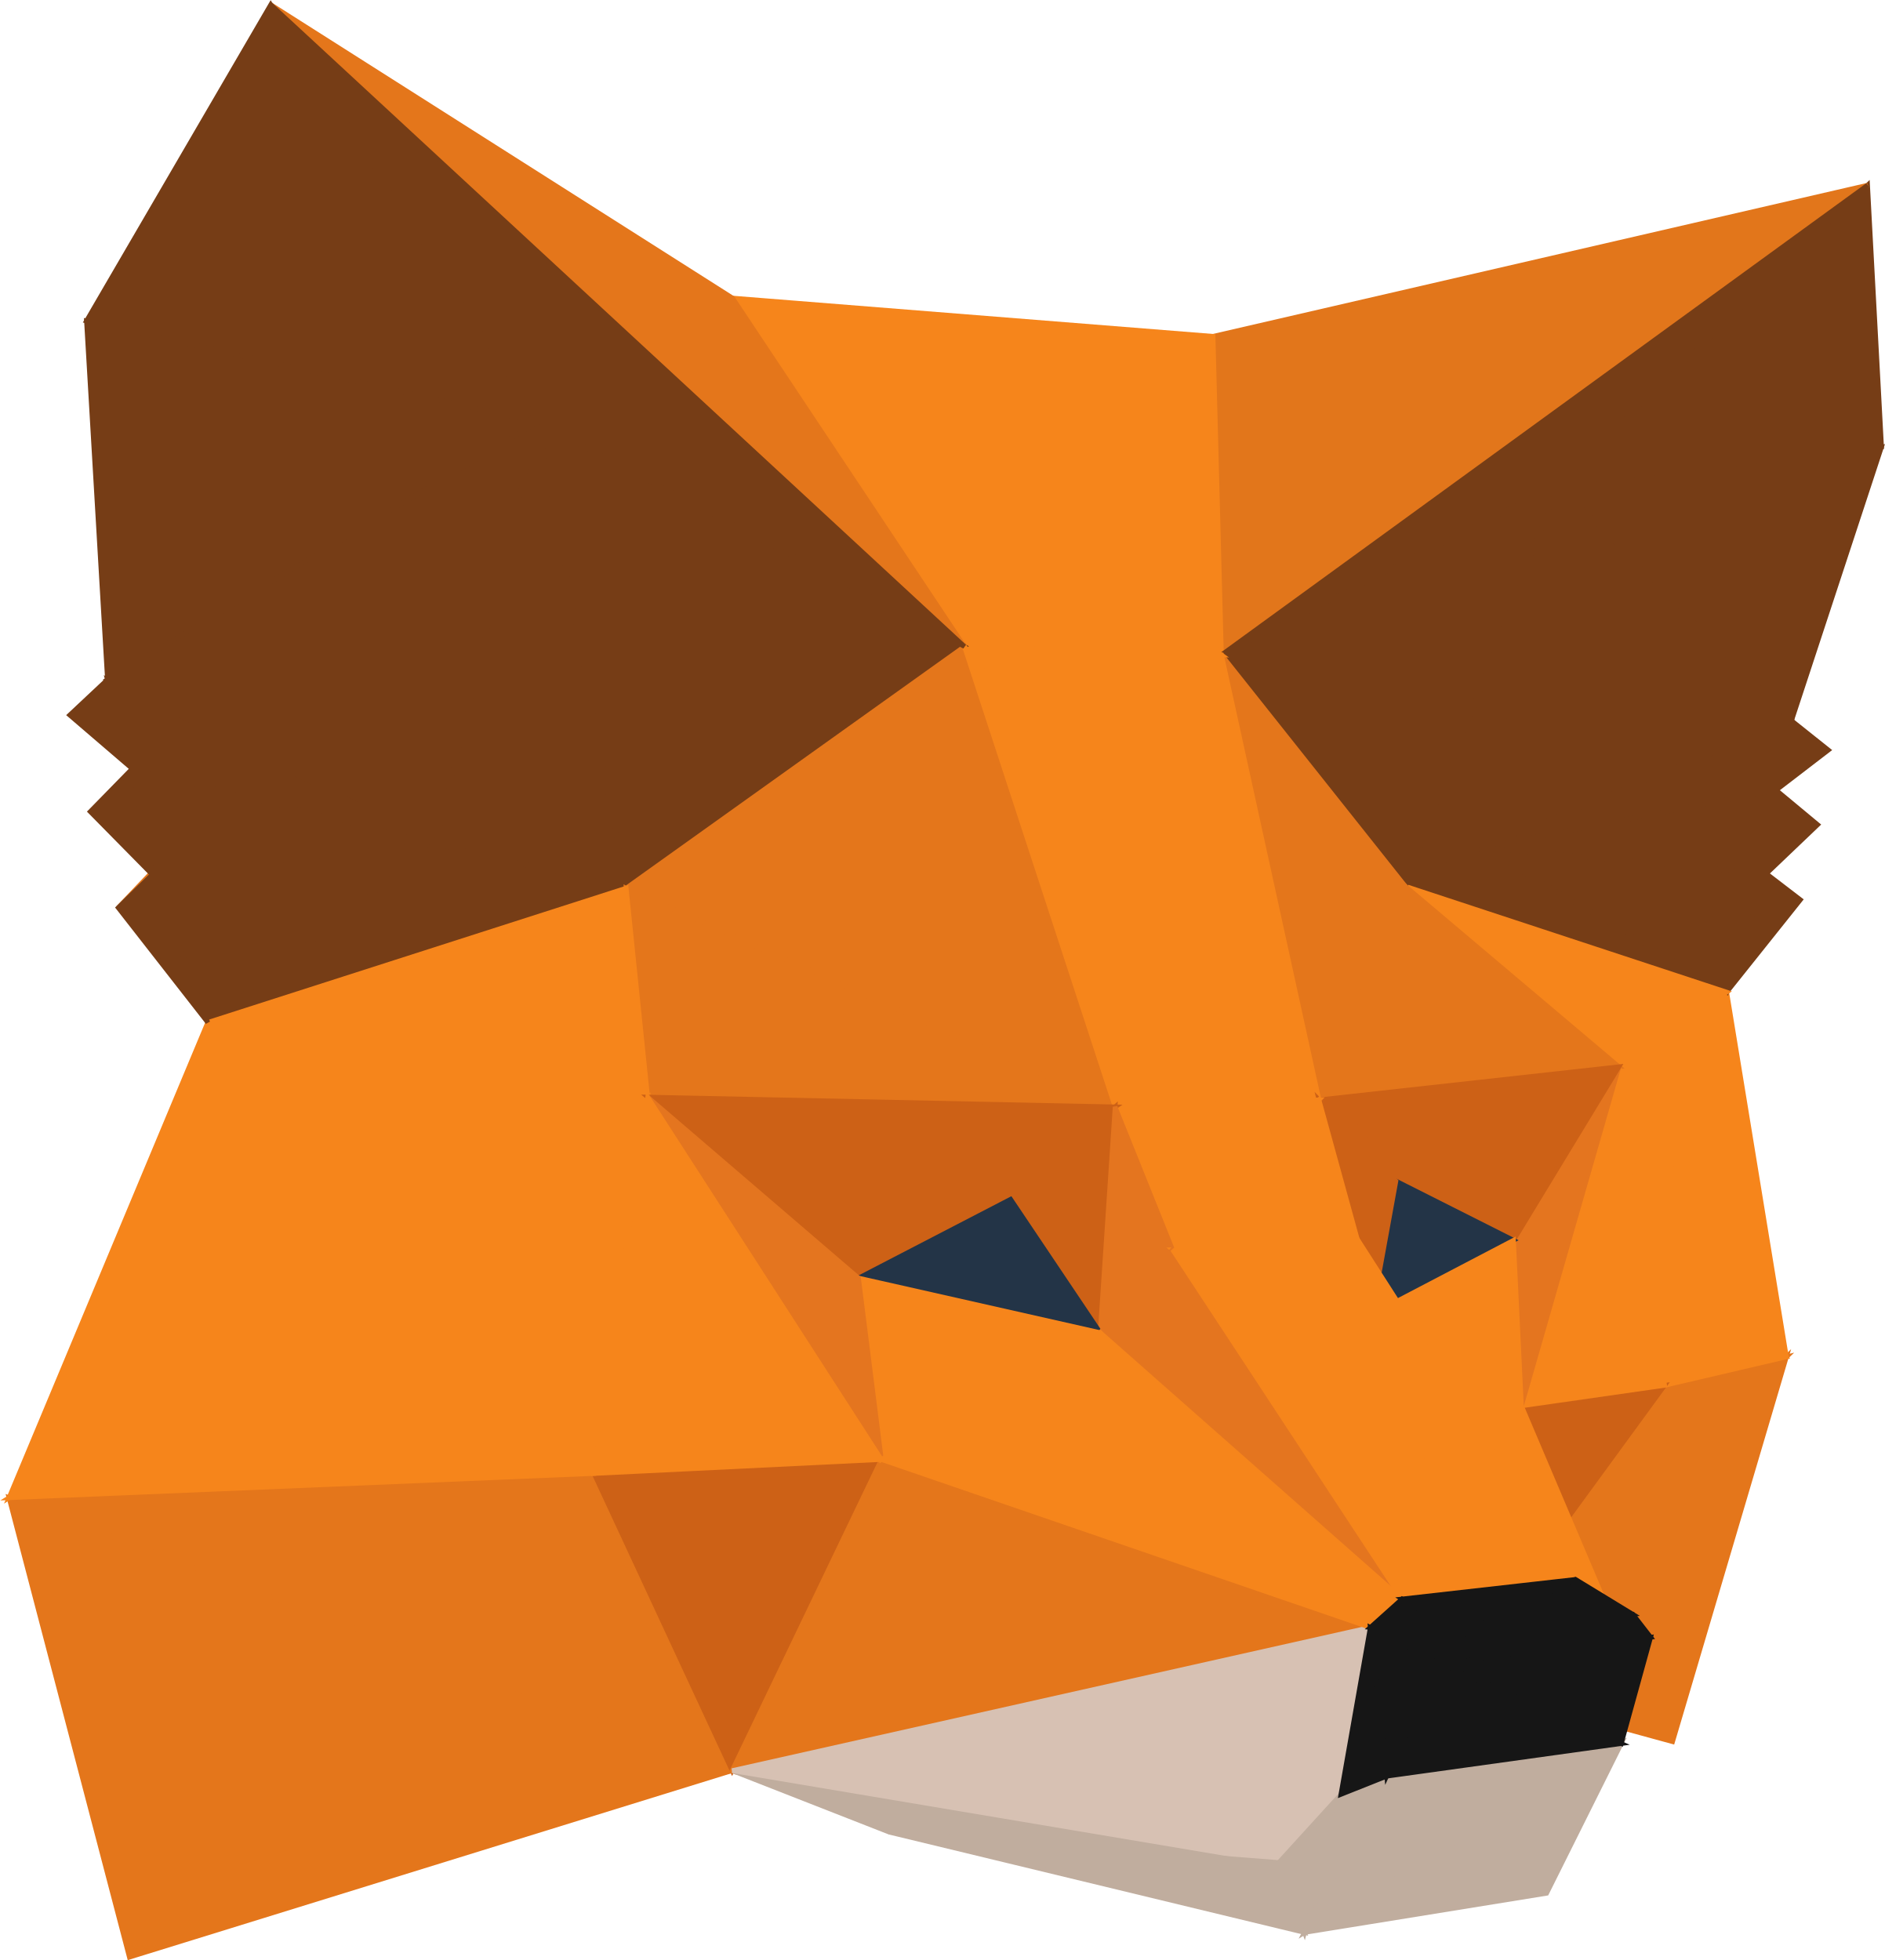
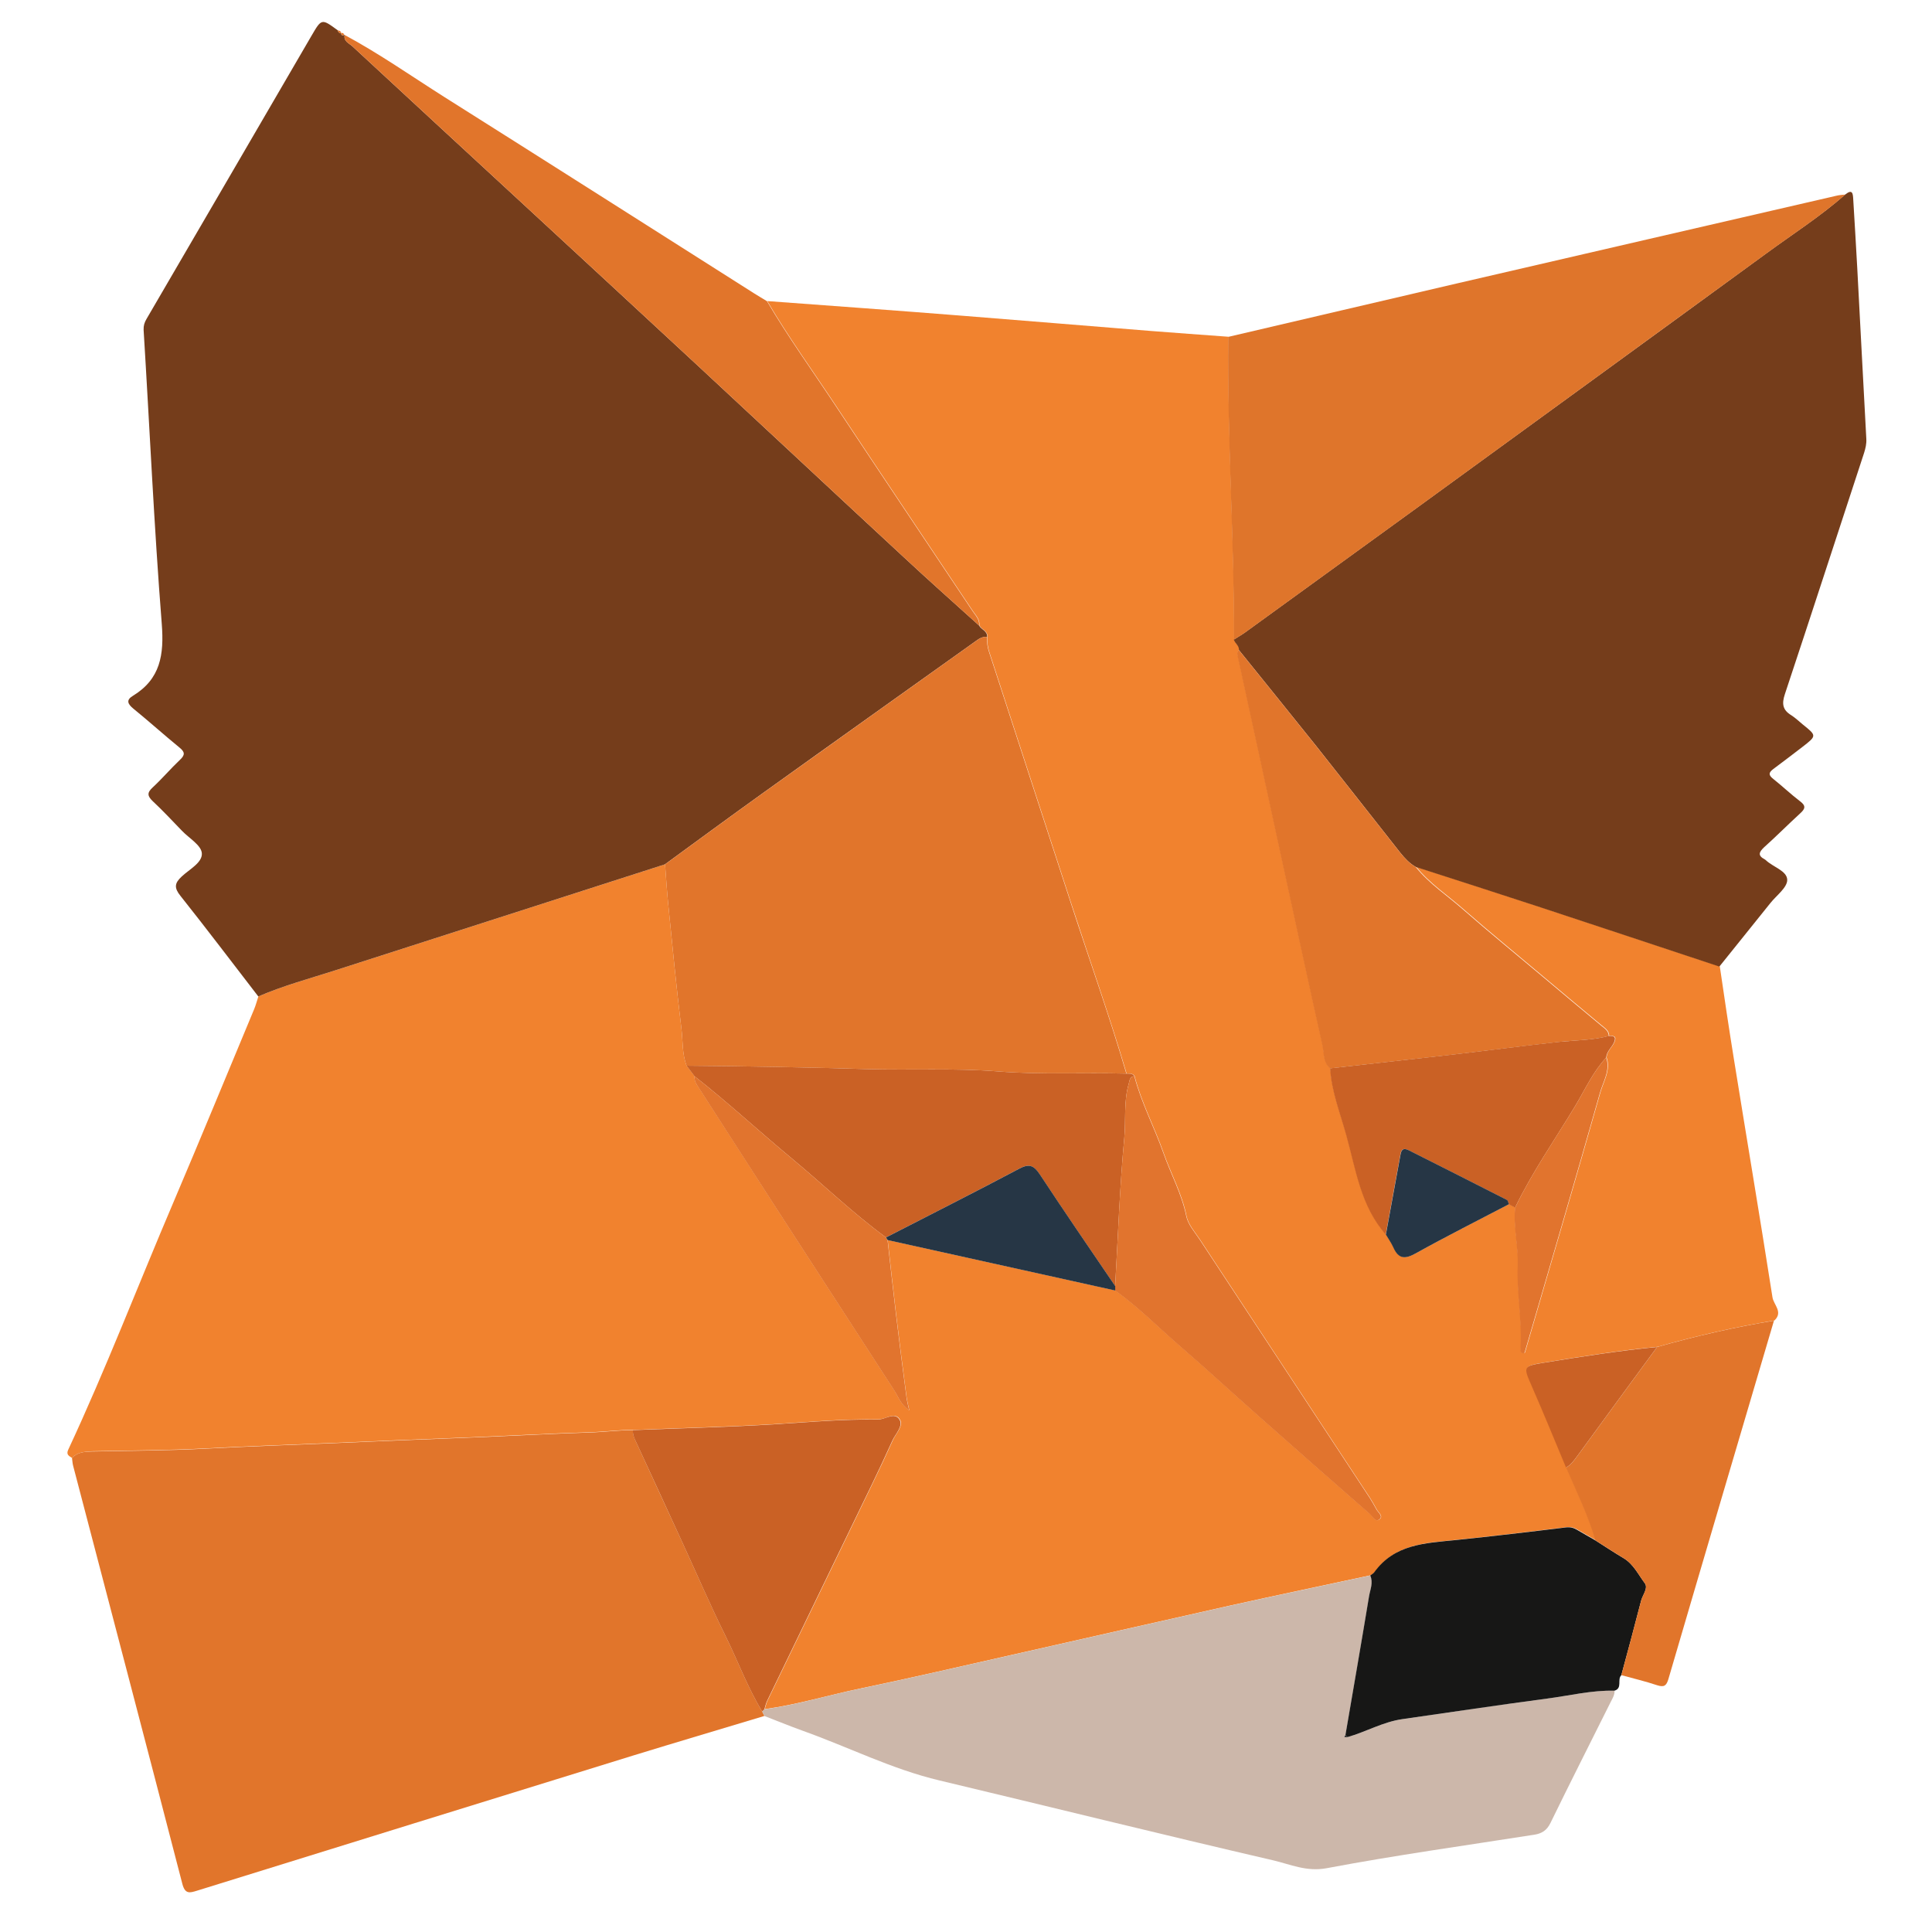
- <svg xmlns="http://www.w3.org/2000/svg" width="2404" height="2500" viewBox="0 0 404 420.2">
-   <style>.st0{fill:#e4761b;stroke:#e4761b}.st1{fill:#f6851b;stroke:#f6851b}.st2{fill:#763d16;stroke:#763d16}.st3{fill:#e2761b;stroke:#e2761b}.st4{fill:#c0ad9e;stroke:#c0ad9e}.st5{fill:#cd6116;stroke:#cd6116}.st6{fill:#e4751f;stroke:#e4751f}.st7{fill:#233447;stroke:#233447}.st8{fill:#d7c1b3;stroke:#d7c1b3}.st9{fill:#161616;stroke:#161616}</style>
-   <path class="st0" d="m382.9 290.9l-24.4 82.5-47.9-13.1z" />
-   <path class="st0" d="m310.6 360.3l46.2-63.3 26.1-6.1z" />
-   <path class="st1" d="m347 228.7l35.9 62.2-26.1 6.1zl23.1-16 12.8 78.2z" />
-   <path class="st2" d="m317.6 181.7l66.4-27.2-3.3 14.9zm61 5.6l-61-5.6 63.1-12.3z" />
-   <path class="st2" d="m378.6 187.3l-8.5 25.4-52.5-31zm13.3-26.5l-11.2 8.6 3.3-14.9zm-13.3 26.5l2.1-17.9 8.9 7.4z" />
-   <path class="st3" d="m259.1 340.2l16.6 5.3 34.9 14.8z" />
-   <path class="st2" d="m370.1 212.7l8.5-25.4 7.3 5.6zl-68.9-22.7 16.4-8.3z" />
-   <path class="st2" d="m334 103.8l-16.4 77.9-16.4 8.3z" />
-   <path class="st2" d="m384 154.5l-66.4 27.2 16.4-77.9z" />
-   <path class="st2" d="m334 103.8l69.3-8-19.3 58.7z" />
-   <path class="st1" d="m370.1 212.7l-23.1 16-45.8-38.7z" />
-   <path class="st2" d="m400.3 39.7l3 56.1-69.3 8z" />
-   <path class="st3" d="M400.3 39.7L261.8 140.4 260 72.1z" />
-   <path class="st1" d="m157 63.9l103 8.2 1.8 68.3z" />
-   <path class="st2" d="m301.2 190l-39.4-49.6 72.2-36.6z" />
-   <path class="st0" d="m301.2 190l45.8 38.7-64.3 7.1z" />
-   <path class="st0" d="m282.7 235.8l-20.9-95.4 39.4 49.6z" />
-   <path class="st2" d="M334 103.8l-72.2 36.6L400.3 39.7z" />
-   <path class="st4" d="m157.9 358.7l32.7 34.1-44.5-40.5z" />
-   <path class="st5" d="m310.6 360.3l15.5-58.9 30.7-4.4z" />
-   <path class="st3" d="m25.3 194.6l56.6-59.5-49.3 52.4z" />
-   <path class="st1" d="m356.8 297l-30.7 4.4 20.9-72.7zm-95-156.6l-55.1-1.8-49.7-74.7z" />
-   <path class="st6" d="m347 228.7l-20.9 72.7-1.7-35.5z" />
-   <path class="st5" d="m282.7 235.8l64.3-7.1-22.6 37.2z" />
-   <path class="st1" d="m206.7 138.6l55.1 1.8 20.9 95.4z" />
-   <path class="st0" d="M206.7 138.6L58 1l99 62.9zM156.9 379.6l-129.2 40-25.8-98.5z" />
-   <path class="st2" d="m44.5 219.2l48.8-38.3 40.9 9.5z" />
-   <path class="st2" d="m134.2 190.4l-40.9-9.5 21.9-90.4z" />
-   <path class="st2" d="m32.6 187.5l60.7-6.6-48.8 38.3z" />
-   <path class="st5" d="m324.4 265.9l-25.2-12.7-16.5-17.4z" />
-   <path class="st2" d="m32.6 187.5l-4.3-22.7 65 16.1z" />
-   <path class="st7" d="m294 281.8l5.2-28.6 25.2 12.7z" />
-   <path class="st1" d="M326.1 301.4L294 281.8l30.4-15.9z" />
-   <path class="st2" d="m93.3 180.9l-65-16.1-5.3-19.1zm21.9-90.4l-21.9 90.4-70.3-35.2zl91.5 48.1-72.5 51.8z" />
-   <path class="st0" d="M134.2 190.4l72.5-51.8 32.3 98.7zM239 237.3l-100.2-2.1-4.6-44.8z" />
-   <path class="st1" d="m44.5 219.2l89.7-28.8 4.6 44.8zm238.2 16.6l-43.7 1.5-32.3-98.7z" />
-   <path class="st5" d="m299.2 253.2l-5.2 28.6-11.3-46z" />
-   <path class="st2" d="m58 1l148.7 137.6-91.5-48.1z" />
-   <path class="st0" d="m1.9 321.1l125.4-5.2 29.6 63.7z" />
-   <path class="st5" d="m156.9 379.6l-29.6-63.7 61.6-3z" />
-   <path class="st1" d="M294 281.8l32.1 19.6 17.7 41.7zM138.8 235.2L1.9 321.1l42.6-101.9zM127.3 315.9L1.9 321.1l136.9-85.9zM282.7 235.8l8.2 29.8-39.6 2.3zM251.3 267.9L239 237.3l43.7-1.5z" />
-   <path class="st4" d="m190.6 392.8l-33.7-13.2 117.2 19.7z" />
-   <path class="st2" d="m44.5 219.2l-19.2-24.6 7.3-7.1z" />
-   <path class="st8" d="m287.4 384.7l-13.3 14.6-117.2-19.7z" />
-   <path class="st0" d="m293.7 348.9l-136.8 30.7 32-66.7z" />
-   <path class="st8" d="m156.9 379.6l136.8-30.7-6.3 35.8z" />
-   <path class="st2" d="m23 145.7l-4.5-76.9 96.7 21.7zm9.6 41.8l-13.3-13.5 9-9.2z" />
-   <path class="st5" d="m216.6 257.1l22.4-19.8-3.2 48.4z" />
-   <path class="st5" d="M239 237.3l-22.4 19.8L184 274z" />
-   <path class="st1" d="m343.8 343.1l-6.1-4.5-43.7-56.8z" />
-   <path class="st5" d="m184 274l-45.2-38.8 100.2 2.1z" />
-   <path class="st6" d="m235.8 285.7l3.2-48.4 12.3 30.6z" />
-   <path class="st2" d="m14.9 153.3l8.1-7.6 5.3 19.1z" />
-   <path class="st7" d="M235.8 285.7L184 274l32.6-16.9z" />
-   <path class="st2" d="M115.2 90.5L18.5 68.8 58 1z" />
-   <path class="st4" d="m274.1 399.3l5.5 15-89-21.5z" />
-   <path class="st1" d="M188.9 312.9L184 274l51.8 11.7z" />
-   <path class="st6" d="M138.8 235.2L184 274l4.9 38.9z" />
-   <path class="st1" d="m251.3 267.9l39.6-2.3 46.8 73zm-112.5-32.7l50.1 77.7-61.6 3z" />
-   <path class="st6" d="m251.3 267.9l49.2 74.9-64.7-57.1z" />
-   <path class="st1" d="m235.8 285.7l64.7 57.1-6.8 6.1z" />
-   <path class="st1" d="m293.7 348.9l-104.8-36 46.9-27.2zm44-10.3l-37.2 4.2-49.2-74.9z" />
-   <path class="st4" d="m347.5 373.8l-16 32.1-51.9 8.4zm-67.9 40.5l-5.5-15 13.3-14.6z" />
-   <path class="st4" d="m287.4 384.7l9.8-3.9-17.6 33.5zm-7.8 29.6l17.6-33.5 50.3-7z" />
-   <path class="st9" d="m337.7 338.6l12.3 7.5-37.4 4.5z" />
-   <path class="st9" d="m312.6 350.6l-12.1-7.8 37.2-4.2zm-4.3 5.9l45.5-5.5-6.3 22.8z" />
-   <path class="st9" d="m347.5 373.8l-50.3 7 11.1-24.3zm-50.3 7l-9.8 3.9 6.3-35.8zm-3.5-31.9l6.8-6.1 12.1 7.8zm56.3-2.8l3.8 4.9-45.5 5.5z" />
-   <path class="st9" d="m308.3 356.5l4.3-5.9 37.4-4.5zm-14.6-7.6l14.6 7.6-11.1 24.3z" />
-   <path class="st9" d="m312.6 350.6l-4.3 5.9-14.6-7.6z" />
+ <svg xmlns="http://www.w3.org/2000/svg" version="1.1" id="Layer_1" x="0px" y="0px" width="30px" height="30px" viewBox="0 0 30 30" style="enable-background:new 0 0 30 30;" xml:space="preserve">
+   <g>
+     <path style="fill:none;" d="M14.888,31.738c-5.746,0-11.491,0-17.235,0.005c-0.156,0-0.192-0.035-0.192-0.191   c0.004-11.197,0.004-22.395,0-33.592c0-0.155,0.036-0.191,0.192-0.191c11.489,0.005,22.979,0.005,34.469,0   c0.154,0,0.189,0.035,0.189,0.191c-0.004,11.197-0.004,22.395,0,33.592c0,0.156-0.035,0.191-0.189,0.191   C26.376,31.738,20.632,31.738,14.888,31.738z M5.297,0.516c-0.002-0.033-0.027-0.04-0.052-0.045   C4.994,0.286,4.994,0.286,4.836,0.557C3.983,2.022,3.131,3.488,2.275,4.953C2.243,5.008,2.228,5.054,2.232,5.122   C2.326,6.645,2.394,8.17,2.514,9.689c0.038,0.479-0.02,0.855-0.449,1.116c-0.108,0.065-0.082,0.126,0.008,0.199   c0.242,0.196,0.474,0.405,0.716,0.604c0.085,0.069,0.089,0.114,0.008,0.19c-0.146,0.138-0.277,0.293-0.424,0.429   c-0.09,0.082-0.083,0.134,0.001,0.214c0.157,0.146,0.304,0.304,0.453,0.459c0.11,0.114,0.298,0.223,0.309,0.347   c0.013,0.146-0.191,0.25-0.311,0.362c-0.114,0.104-0.121,0.177-0.021,0.302c0.411,0.517,0.808,1.042,1.209,1.562   c-0.021,0.066-0.039,0.133-0.065,0.196c-0.418,1.002-0.832,2.007-1.257,3.007c-0.545,1.277-1.043,2.575-1.631,3.836   c-0.036,0.079,0.015,0.096,0.059,0.127c0.006,0.041,0.008,0.083,0.019,0.122c0.565,2.163,1.135,4.324,1.695,6.489   c0.043,0.166,0.116,0.143,0.23,0.107c2.254-0.7,4.507-1.398,6.763-2.096c0.68-0.209,1.364-0.411,2.045-0.617   c0.199,0.076,0.396,0.158,0.597,0.23c0.708,0.254,1.383,0.597,2.122,0.771c1.728,0.412,3.45,0.839,5.18,1.24   c0.267,0.062,0.517,0.18,0.828,0.123c1.071-0.202,2.152-0.353,3.229-0.521c0.115-0.018,0.194-0.066,0.25-0.183   c0.306-0.628,0.622-1.252,0.935-1.878c0.027-0.055,0.062-0.109,0.059-0.175c0.13-0.038,0.038-0.175,0.106-0.241   c0.187,0.052,0.377,0.097,0.559,0.157c0.105,0.033,0.142,0.009,0.173-0.097c0.543-1.856,1.092-3.71,1.641-5.565   c0.137-0.131-0.015-0.243-0.032-0.359c-0.192-1.236-0.4-2.47-0.6-3.705c-0.077-0.477-0.147-0.955-0.218-1.434   c0.263-0.329,0.527-0.657,0.792-0.988c0.094-0.118,0.262-0.24,0.261-0.359c-0.002-0.142-0.222-0.198-0.334-0.308   c-0.006-0.004-0.011-0.009-0.017-0.012c-0.11-0.058-0.086-0.112-0.009-0.186c0.191-0.172,0.371-0.354,0.561-0.527   c0.08-0.071,0.092-0.117-0.002-0.188c-0.143-0.108-0.274-0.233-0.415-0.346c-0.075-0.06-0.077-0.098,0-0.155   c0.15-0.109,0.298-0.226,0.447-0.339c0.229-0.177,0.229-0.177,0.011-0.352c-0.059-0.049-0.115-0.103-0.178-0.143   c-0.136-0.083-0.15-0.177-0.1-0.33c0.414-1.245,0.819-2.496,1.229-3.743c0.023-0.073,0.04-0.143,0.035-0.222   c-0.049-0.886-0.093-1.771-0.141-2.657c-0.018-0.353-0.042-0.705-0.062-1.059c-0.005-0.088-0.01-0.167-0.124-0.076   c-0.047,0.006-0.096,0.008-0.143,0.019c-1.962,0.453-3.923,0.905-5.885,1.36c-1.185,0.275-2.37,0.555-3.556,0.831   c-0.407-0.03-0.814-0.059-1.221-0.091c-0.966-0.077-1.931-0.158-2.896-0.234c-1.017-0.08-2.031-0.153-3.045-0.229   c-0.064-0.04-0.13-0.078-0.194-0.118C10.111,3.54,8.507,2.52,6.899,1.506C6.386,1.181,5.888,0.832,5.353,0.543L5.345,0.542   c-0.007-0.026-0.024-0.035-0.05-0.029L5.297,0.516z" />
+     <path style="fill-rule:evenodd;clip-rule:evenodd;fill:#F1822E;" d="M1.118,22.639c-0.043-0.031-0.095-0.048-0.059-0.127   c0.588-1.261,1.086-2.559,1.631-3.836c0.426-1,0.839-2.005,1.257-3.007c0.026-0.063,0.043-0.13,0.065-0.196   c0.387-0.168,0.795-0.277,1.196-0.406c1.707-0.55,3.413-1.098,5.119-1.646c0.016,0.205,0.028,0.41,0.049,0.616   c0.064,0.648,0.127,1.295,0.206,1.942c0.022,0.188,0.009,0.385,0.079,0.568c0.042,0.055,0.083,0.11,0.125,0.164   c-0.01,0.077,0.034,0.13,0.072,0.189c0.394,0.608,0.784,1.22,1.177,1.829c0.615,0.951,1.232,1.901,1.847,2.853   c0.066,0.102,0.103,0.228,0.238,0.318c-0.02-0.091-0.035-0.149-0.043-0.21c-0.056-0.428-0.112-0.858-0.163-1.289   c-0.046-0.382-0.087-0.764-0.13-1.146c1.18,0.261,2.356,0.522,3.534,0.783c0.366,0.261,0.68,0.583,1.021,0.876   c0.414,0.356,0.813,0.728,1.223,1.089c0.568,0.504,1.139,1.005,1.711,1.505c0.043,0.038,0.084,0.129,0.145,0.087   c0.072-0.05-0.013-0.106-0.04-0.156c-0.034-0.062-0.067-0.121-0.104-0.179c-0.882-1.341-1.766-2.679-2.646-4.02   c-0.077-0.114-0.178-0.229-0.204-0.358c-0.069-0.344-0.237-0.646-0.353-0.973c-0.141-0.402-0.345-0.782-0.453-1.199   c-0.03-0.05-0.08-0.037-0.124-0.04c-0.262-0.888-0.572-1.758-0.858-2.636c-0.425-1.301-0.848-2.602-1.271-3.901   c-0.028-0.08-0.038-0.16-0.033-0.243c0.009-0.094-0.091-0.112-0.124-0.178c0.011-0.093-0.055-0.156-0.1-0.222   c-0.705-1.058-1.415-2.112-2.116-3.172c-0.361-0.546-0.746-1.078-1.078-1.643c1.014,0.075,2.028,0.148,3.045,0.229   c0.965,0.076,1.93,0.157,2.896,0.234c0.406,0.032,0.813,0.061,1.221,0.091c-0.02,1.568,0.094,3.133,0.087,4.702   c0.018,0.058,0.084,0.092,0.08,0.162c-0.034,0.025-0.028,0.054-0.02,0.092c0.225,1.029,0.447,2.059,0.67,3.087   c0.215,0.984,0.425,1.968,0.645,2.949c0.029,0.122,0.005,0.269,0.121,0.366c0.02,0.362,0.155,0.696,0.252,1.041   c0.149,0.534,0.224,1.101,0.613,1.54c0.038,0.066,0.083,0.128,0.113,0.197c0.08,0.184,0.181,0.188,0.35,0.095   c0.477-0.265,0.964-0.51,1.447-0.763c0.031,0.019,0.063,0.035,0.097,0.053c-0.031,0.304,0.052,0.604,0.041,0.909   c-0.017,0.429,0.07,0.854,0.043,1.282c-0.002,0.033,0.001,0.071,0.051,0.071c0.006-0.005,0.014-0.008,0.015-0.014   c0.392-1.344,0.787-2.685,1.169-4.032c0.049-0.176,0.165-0.349,0.097-0.547c0.006-0.095,0.083-0.154,0.12-0.232   c0.043-0.097-0.006-0.105-0.079-0.104c-0.003-0.079-0.062-0.116-0.116-0.16c-0.307-0.254-0.612-0.511-0.918-0.768   c-0.41-0.345-0.825-0.684-1.229-1.037c-0.246-0.217-0.525-0.398-0.734-0.659c0.645,0.208,1.291,0.415,1.936,0.627   c0.927,0.305,1.852,0.613,2.778,0.92c0.07,0.479,0.141,0.957,0.218,1.434c0.199,1.235,0.407,2.469,0.6,3.705   c0.018,0.116,0.169,0.229,0.03,0.359c-0.612,0.102-1.217,0.24-1.814,0.409c-0.587,0.056-1.169,0.149-1.751,0.243   c-0.338,0.056-0.329,0.058-0.191,0.375c0.183,0.415,0.354,0.836,0.528,1.254c0.161,0.374,0.34,0.739,0.455,1.131   c-0.095-0.055-0.191-0.108-0.285-0.164c-0.056-0.033-0.106-0.045-0.175-0.037c-0.568,0.07-1.138,0.138-1.709,0.196   c-0.47,0.048-0.948,0.061-1.264,0.499c-0.016,0.021-0.042,0.034-0.064,0.051c-0.729,0.157-1.457,0.309-2.186,0.471   c-1.131,0.253-2.263,0.512-3.395,0.767c-0.781,0.176-1.564,0.358-2.349,0.521c-0.493,0.103-0.977,0.251-1.478,0.319   c0.015-0.046,0.024-0.094,0.045-0.136c0.439-0.909,0.88-1.816,1.319-2.726c0.211-0.436,0.425-0.869,0.624-1.311   c0.046-0.104,0.167-0.221,0.114-0.319c-0.076-0.136-0.224-0.006-0.34-0.007c-0.544-0.008-1.087,0.041-1.631,0.075   c-0.723,0.043-1.447,0.06-2.171,0.089c-0.207-0.003-0.414,0.026-0.619,0.034c-0.663,0.02-1.325,0.058-1.987,0.084   c-0.676,0.025-1.353,0.054-2.029,0.083c-0.669,0.028-1.339,0.05-2.008,0.086c-0.587,0.031-1.176,0.031-1.764,0.044   C1.311,22.542,1.201,22.55,1.118,22.639z" />
+     <path style="fill-rule:evenodd;clip-rule:evenodd;fill:#753D1B;" d="M15.203,9.713c0.033,0.065,0.133,0.084,0.124,0.178   c-0.075-0.01-0.129,0.03-0.187,0.072c-1.098,0.784-2.196,1.564-3.291,2.35c-0.511,0.366-1.016,0.738-1.523,1.108   c-1.706,0.548-3.412,1.096-5.119,1.646c-0.401,0.129-0.809,0.238-1.196,0.406c-0.401-0.52-0.798-1.045-1.209-1.562   c-0.1-0.125-0.093-0.197,0.021-0.302c0.12-0.112,0.324-0.216,0.311-0.362c-0.011-0.124-0.199-0.232-0.309-0.347   c-0.149-0.155-0.296-0.312-0.453-0.459c-0.084-0.08-0.091-0.132-0.001-0.214c0.147-0.136,0.278-0.291,0.424-0.429   c0.081-0.076,0.077-0.121-0.008-0.19c-0.242-0.198-0.474-0.407-0.716-0.604c-0.089-0.073-0.116-0.134-0.008-0.199   c0.429-0.261,0.486-0.638,0.449-1.116c-0.12-1.52-0.188-3.045-0.282-4.567C2.228,5.054,2.243,5.008,2.275,4.953   c0.855-1.465,1.708-2.931,2.561-4.396c0.158-0.271,0.157-0.271,0.409-0.086c0.006,0.028,0.022,0.045,0.052,0.045L5.295,0.513   c0.003,0.032,0.019,0.044,0.05,0.029c0,0,0.007,0.001,0.007,0.001c-0.02,0.099,0.07,0.13,0.12,0.176   c0.873,0.81,1.75,1.617,2.624,2.425C9.021,3.998,9.947,4.854,10.87,5.71c1.056,0.98,2.107,1.964,3.165,2.943   C14.419,9.011,14.813,9.36,15.203,9.713z" />
+     <path style="fill-rule:evenodd;clip-rule:evenodd;fill:#753D1B;" d="M26.698,15.009c-0.927-0.307-1.852-0.615-2.778-0.92   c-0.645-0.212-1.291-0.419-1.936-0.627c-0.098-0.056-0.172-0.136-0.242-0.223c-0.433-0.548-0.862-1.098-1.297-1.646   c-0.4-0.501-0.806-1-1.207-1.499c0.004-0.07-0.062-0.104-0.08-0.162c0.057-0.037,0.118-0.071,0.174-0.111   c0.896-0.65,1.793-1.299,2.689-1.95c1.801-1.311,3.604-2.62,5.403-3.934c0.412-0.302,0.844-0.578,1.229-0.917   c0.114-0.091,0.119-0.012,0.124,0.076c0.02,0.354,0.044,0.706,0.062,1.059c0.048,0.886,0.092,1.771,0.141,2.657   c0.005,0.079-0.012,0.148-0.035,0.222c-0.41,1.247-0.815,2.498-1.229,3.743c-0.051,0.153-0.036,0.247,0.1,0.33   c0.062,0.04,0.119,0.094,0.178,0.143c0.218,0.175,0.218,0.175-0.011,0.352c-0.149,0.113-0.297,0.229-0.447,0.339   c-0.077,0.058-0.075,0.096,0,0.155c0.141,0.112,0.272,0.237,0.415,0.346c0.094,0.07,0.082,0.116,0.002,0.188   c-0.189,0.173-0.369,0.355-0.561,0.527c-0.077,0.073-0.102,0.128,0.009,0.186c0.006,0.003,0.011,0.008,0.017,0.012   c0.112,0.109,0.332,0.166,0.334,0.308c0.001,0.119-0.167,0.241-0.261,0.359C27.226,14.352,26.961,14.68,26.698,15.009z" />
+     <path style="fill-rule:evenodd;clip-rule:evenodd;fill:#E1752B;" d="M1.118,22.639c0.083-0.089,0.193-0.097,0.305-0.1   c0.588-0.013,1.176-0.013,1.764-0.044c0.669-0.036,1.338-0.058,2.008-0.086c0.676-0.029,1.353-0.058,2.029-0.083   c0.663-0.026,1.324-0.064,1.987-0.084c0.205-0.008,0.412-0.037,0.619-0.034c-0.008,0.065,0.02,0.121,0.045,0.178   c0.24,0.52,0.479,1.038,0.718,1.559c0.225,0.488,0.438,0.984,0.676,1.464c0.192,0.389,0.341,0.797,0.567,1.168   c0.011,0.022,0.023,0.047,0.034,0.068c-0.682,0.206-1.366,0.408-2.046,0.617c-2.255,0.697-4.509,1.396-6.763,2.096   c-0.114,0.035-0.187,0.059-0.23-0.107c-0.56-2.165-1.129-4.326-1.695-6.489C1.125,22.722,1.124,22.68,1.118,22.639z" />
+     <path style="fill-rule:evenodd;clip-rule:evenodd;fill:#CCB7AA;" d="M11.869,26.542c0.5-0.068,0.984-0.217,1.478-0.319   c0.785-0.163,1.567-0.346,2.349-0.521c1.132-0.255,2.264-0.514,3.395-0.767c0.729-0.162,1.457-0.313,2.187-0.471   c0.051,0.11,0,0.217-0.018,0.32c-0.119,0.721-0.244,1.439-0.367,2.157c-0.005,0.011-0.012,0.021-0.018,0.03   c0.016,0,0.032,0.002,0.049,0.003c0.289-0.082,0.553-0.237,0.856-0.28c0.746-0.106,1.492-0.22,2.24-0.318   c0.35-0.045,0.694-0.132,1.05-0.123c0.004,0.065-0.031,0.12-0.059,0.175c-0.312,0.626-0.629,1.25-0.935,1.878   c-0.056,0.116-0.135,0.165-0.25,0.183c-1.077,0.169-2.158,0.319-3.229,0.521c-0.312,0.057-0.562-0.061-0.828-0.123   c-1.73-0.401-3.452-0.828-5.18-1.24c-0.739-0.175-1.414-0.518-2.122-0.771c-0.201-0.072-0.398-0.154-0.597-0.23   c-0.011-0.021-0.022-0.046-0.034-0.068C11.847,26.565,11.858,26.554,11.869,26.542z" />
+     <path style="fill-rule:evenodd;clip-rule:evenodd;fill:#DF752B;" d="M28.654,3.021c-0.386,0.339-0.817,0.615-1.229,0.917   c-1.8,1.313-3.603,2.623-5.403,3.934c-0.896,0.651-1.793,1.3-2.689,1.95c-0.056,0.04-0.117,0.074-0.174,0.111   c0.007-1.569-0.106-3.134-0.087-4.702c1.186-0.276,2.371-0.556,3.556-0.831c1.962-0.455,3.923-0.907,5.885-1.36   C28.559,3.028,28.607,3.026,28.654,3.021z" />
+     <path style="fill-rule:evenodd;clip-rule:evenodd;fill:#171716;" d="M25.069,26.253c-0.355-0.009-0.7,0.078-1.05,0.123   c-0.748,0.099-1.494,0.212-2.24,0.318c-0.304,0.043-0.567,0.198-0.856,0.28c-0.01-0.012-0.021-0.022-0.031-0.033   c0.123-0.718,0.248-1.437,0.367-2.157c0.018-0.104,0.068-0.21,0.018-0.32c0.021-0.017,0.048-0.03,0.063-0.051   c0.315-0.438,0.794-0.451,1.264-0.499c0.571-0.059,1.141-0.126,1.709-0.196c0.068-0.008,0.119,0.004,0.175,0.037   c0.094,0.056,0.19,0.109,0.285,0.164c0.146,0.093,0.289,0.188,0.436,0.275c0.155,0.092,0.229,0.254,0.33,0.388   c0.059,0.076-0.03,0.181-0.055,0.27c-0.1,0.389-0.203,0.773-0.308,1.16C25.107,26.078,25.199,26.215,25.069,26.253z" />
+     <path style="fill-rule:evenodd;clip-rule:evenodd;fill:#E1752B;" d="M15.203,9.713c-0.39-0.353-0.784-0.702-1.168-1.06   C12.978,7.674,11.926,6.69,10.87,5.71C9.947,4.854,9.021,3.998,8.096,3.144c-0.874-0.808-1.75-1.615-2.624-2.425   c-0.05-0.046-0.14-0.077-0.12-0.176c0.536,0.289,1.034,0.638,1.547,0.963c1.608,1.014,3.211,2.034,4.817,3.053   c0.063,0.04,0.129,0.078,0.194,0.118c0.332,0.564,0.717,1.097,1.078,1.643c0.701,1.06,1.411,2.114,2.116,3.172   C15.148,9.557,15.214,9.62,15.203,9.713z" />
+     <path style="fill-rule:evenodd;clip-rule:evenodd;fill:#E1752B;" d="M25.176,26.012c0.104-0.387,0.208-0.771,0.308-1.16   c0.024-0.089,0.113-0.193,0.055-0.27c-0.101-0.134-0.175-0.296-0.33-0.388c-0.146-0.088-0.29-0.183-0.436-0.275   c-0.115-0.392-0.294-0.757-0.455-1.131c0.075-0.041,0.121-0.105,0.172-0.175c0.413-0.567,0.827-1.131,1.242-1.697   c0.598-0.169,1.202-0.308,1.814-0.409c-0.547,1.855-1.096,3.709-1.639,5.565c-0.031,0.105-0.067,0.13-0.173,0.097   C25.553,26.108,25.362,26.063,25.176,26.012z" />
+     <path style="fill-rule:evenodd;clip-rule:evenodd;fill:#E1752B;" d="M5.345,0.542c-0.032,0.015-0.047,0.003-0.05-0.029   C5.321,0.507,5.338,0.516,5.345,0.542z" />
+     <path style="fill-rule:evenodd;clip-rule:evenodd;fill:#E1752B;" d="M5.297,0.516c-0.03,0-0.046-0.017-0.052-0.045   C5.271,0.476,5.295,0.482,5.297,0.516z" />
+     <path style="fill-rule:evenodd;clip-rule:evenodd;fill:#E1752B;" d="M10.327,13.421c0.507-0.37,1.013-0.742,1.523-1.108   c1.095-0.785,2.192-1.565,3.291-2.35c0.058-0.042,0.111-0.082,0.187-0.072c-0.005,0.083,0.005,0.163,0.033,0.243   c0.424,1.3,0.847,2.601,1.271,3.901c0.286,0.878,0.597,1.748,0.858,2.636c-0.664-0.019-1.327,0.019-1.992-0.034   c-0.675-0.054-1.357-0.017-2.035-0.036c-0.933-0.027-1.867-0.045-2.802-0.053c-0.07-0.184-0.057-0.38-0.079-0.568   c-0.079-0.647-0.141-1.294-0.206-1.942C10.355,13.831,10.343,13.626,10.327,13.421z" />
+     <path style="fill-rule:evenodd;clip-rule:evenodd;fill:#E1752B;" d="M19.238,10.095c0.401,0.499,0.807,0.998,1.207,1.499   c0.435,0.548,0.864,1.098,1.297,1.646c0.07,0.087,0.145,0.167,0.242,0.223c0.209,0.261,0.488,0.442,0.734,0.659   c0.404,0.354,0.819,0.692,1.229,1.037c0.306,0.257,0.611,0.514,0.918,0.768c0.055,0.044,0.113,0.081,0.116,0.16   c-0.253,0.066-0.515,0.065-0.773,0.092c-0.559,0.062-1.116,0.136-1.675,0.2c-0.627,0.072-1.254,0.14-1.88,0.211   c-0.116-0.098-0.092-0.244-0.121-0.366c-0.22-0.981-0.43-1.965-0.645-2.949c-0.223-1.028-0.445-2.058-0.67-3.087   C19.21,10.148,19.204,10.12,19.238,10.095z" />
+     <path style="fill-rule:evenodd;clip-rule:evenodd;fill:#CA6125;" d="M10.661,16.548c0.935,0.008,1.869,0.025,2.802,0.053   c0.678,0.02,1.36-0.018,2.035,0.036c0.665,0.053,1.328,0.016,1.992,0.034c0.044,0.003,0.094-0.01,0.124,0.04   c-0.074,0.007-0.071,0.063-0.087,0.118c-0.08,0.274-0.043,0.562-0.069,0.84c-0.071,0.765-0.098,1.534-0.142,2.301   c-0.392-0.576-0.786-1.15-1.169-1.732c-0.097-0.146-0.169-0.173-0.328-0.087c-0.682,0.362-1.374,0.711-2.062,1.064   c-0.517-0.38-0.979-0.826-1.472-1.235c-0.504-0.418-0.984-0.863-1.5-1.268C10.744,16.658,10.702,16.603,10.661,16.548z" />
+     <path style="fill-rule:evenodd;clip-rule:evenodd;fill:#CA6125;" d="M11.869,26.542c-0.011,0.012-0.022,0.023-0.034,0.034   c-0.226-0.371-0.375-0.779-0.567-1.168c-0.238-0.479-0.451-0.976-0.676-1.464c-0.238-0.521-0.478-1.039-0.718-1.559   c-0.026-0.057-0.053-0.112-0.045-0.178c0.724-0.029,1.448-0.046,2.171-0.089c0.544-0.034,1.086-0.083,1.631-0.075   c0.116,0.001,0.264-0.129,0.34,0.007c0.053,0.099-0.067,0.216-0.114,0.319c-0.199,0.441-0.412,0.875-0.624,1.311   c-0.439,0.909-0.88,1.816-1.319,2.726C11.893,26.448,11.884,26.496,11.869,26.542z" />
+     <path style="fill-rule:evenodd;clip-rule:evenodd;fill:#CA6125;" d="M20.654,16.589c0.626-0.071,1.253-0.139,1.88-0.211   c0.559-0.064,1.116-0.139,1.675-0.2c0.259-0.026,0.521-0.025,0.773-0.092c0.073-0.002,0.122,0.007,0.079,0.104   c-0.037,0.078-0.114,0.138-0.12,0.232c-0.207,0.223-0.331,0.502-0.485,0.758c-0.315,0.521-0.664,1.022-0.93,1.572   c-0.033-0.018-0.065-0.034-0.097-0.053c-0.011-0.021-0.014-0.059-0.032-0.067c-0.506-0.259-1.013-0.513-1.52-0.769   c-0.119-0.061-0.125,0.026-0.139,0.104c-0.073,0.401-0.146,0.803-0.22,1.203c-0.39-0.439-0.464-1.006-0.613-1.54   C20.81,17.285,20.674,16.951,20.654,16.589z" />
+     <path style="fill-rule:evenodd;clip-rule:evenodd;fill:#E1742E;" d="M17.316,19.97c0.044-0.767,0.07-1.536,0.142-2.301   c0.026-0.278-0.011-0.565,0.069-0.84c0.016-0.055,0.013-0.111,0.087-0.118c0.108,0.417,0.312,0.797,0.453,1.199   c0.115,0.326,0.283,0.629,0.353,0.973c0.026,0.129,0.127,0.244,0.204,0.358c0.881,1.341,1.765,2.679,2.646,4.02   c0.037,0.058,0.07,0.117,0.104,0.179c0.027,0.05,0.112,0.106,0.04,0.156c-0.061,0.042-0.102-0.049-0.145-0.087   c-0.572-0.5-1.143-1.001-1.711-1.505c-0.409-0.361-0.809-0.732-1.223-1.089c-0.341-0.293-0.654-0.615-1.021-0.876   C17.316,20.016,17.316,19.993,17.316,19.97z" />
+     <path style="fill-rule:evenodd;clip-rule:evenodd;fill:#E1742E;" d="M10.785,16.712c0.516,0.404,0.996,0.85,1.5,1.268   c0.493,0.409,0.956,0.855,1.472,1.235c0.008,0.014,0.017,0.027,0.025,0.041c0.043,0.383,0.084,0.765,0.13,1.146   c0.051,0.431,0.107,0.861,0.163,1.289c0.008,0.061,0.023,0.119,0.043,0.21c-0.135-0.091-0.171-0.217-0.238-0.318   c-0.615-0.951-1.232-1.901-1.847-2.853c-0.394-0.609-0.784-1.221-1.177-1.829C10.819,16.842,10.775,16.789,10.785,16.712z" />
+     <path style="fill-rule:evenodd;clip-rule:evenodd;fill:#263645;" d="M13.783,19.256c-0.008-0.014-0.017-0.027-0.025-0.041   c0.688-0.354,1.38-0.702,2.062-1.064c0.159-0.086,0.231-0.059,0.328,0.087c0.383,0.582,0.777,1.156,1.169,1.732   c0,0.023,0,0.046,0,0.069C16.139,19.778,14.963,19.517,13.783,19.256z" />
+     <path style="fill-rule:evenodd;clip-rule:evenodd;fill:#E1742E;" d="M23.526,18.752c0.266-0.55,0.614-1.051,0.93-1.572   c0.154-0.256,0.278-0.535,0.485-0.758c0.068,0.198-0.048,0.371-0.097,0.547c-0.382,1.348-0.777,2.688-1.169,4.032   c-0.001,0.006-0.009,0.009-0.015,0.014c-0.05,0-0.053-0.038-0.051-0.071c0.027-0.428-0.06-0.854-0.043-1.282   C23.578,19.356,23.495,19.056,23.526,18.752z" />
+     <path style="fill-rule:evenodd;clip-rule:evenodd;fill:#CA6125;" d="M25.731,20.916c-0.415,0.566-0.829,1.13-1.242,1.697   c-0.051,0.069-0.097,0.134-0.172,0.175c-0.175-0.418-0.346-0.839-0.528-1.254c-0.138-0.317-0.146-0.319,0.191-0.375   C24.562,21.065,25.145,20.972,25.731,20.916z" />
+     <path style="fill-rule:evenodd;clip-rule:evenodd;fill:#263645;" d="M21.52,19.17c0.073-0.4,0.146-0.802,0.22-1.203   c0.014-0.077,0.02-0.164,0.139-0.104c0.507,0.256,1.014,0.51,1.52,0.769c0.019,0.009,0.021,0.046,0.032,0.067   c-0.483,0.253-0.971,0.498-1.447,0.763c-0.169,0.094-0.27,0.089-0.35-0.095C21.603,19.298,21.558,19.236,21.52,19.17z" />
+     <path style="fill-rule:evenodd;clip-rule:evenodd;fill:#171716;" d="M20.923,26.975c-0.017-0.001-0.033-0.003-0.049-0.003   c0.006-0.01,0.013-0.02,0.018-0.03C20.901,26.952,20.913,26.963,20.923,26.975z" />
+   </g>
</svg>
